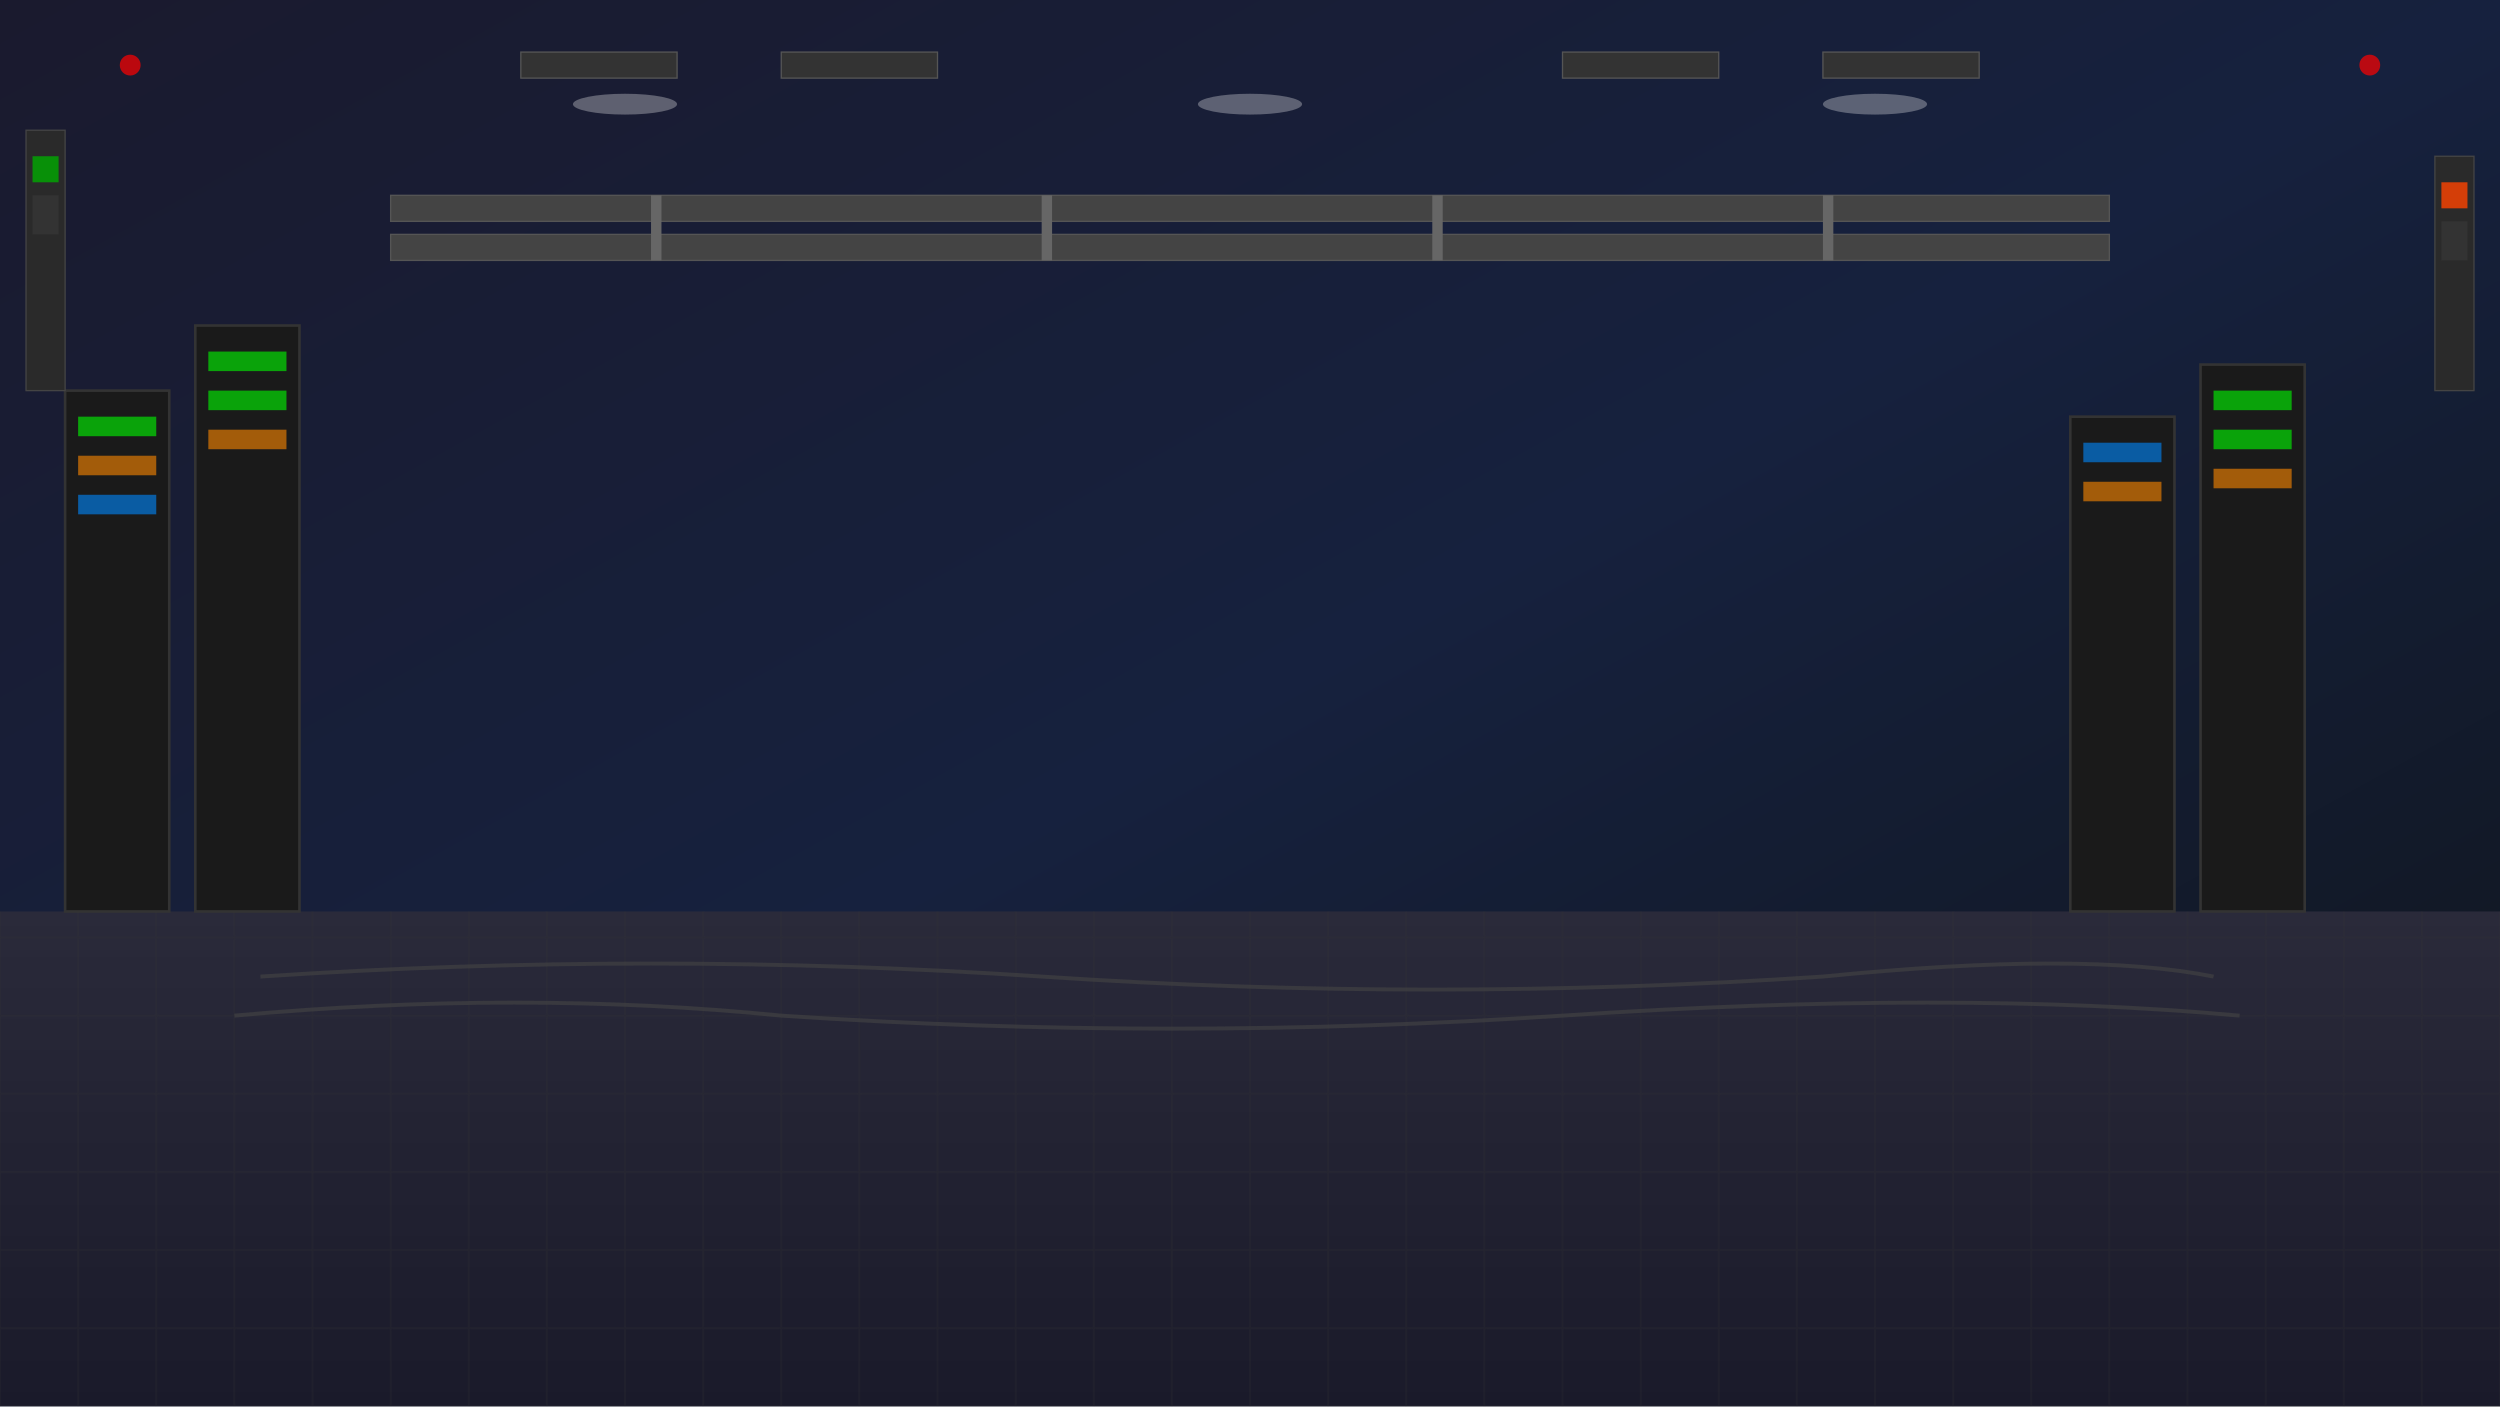
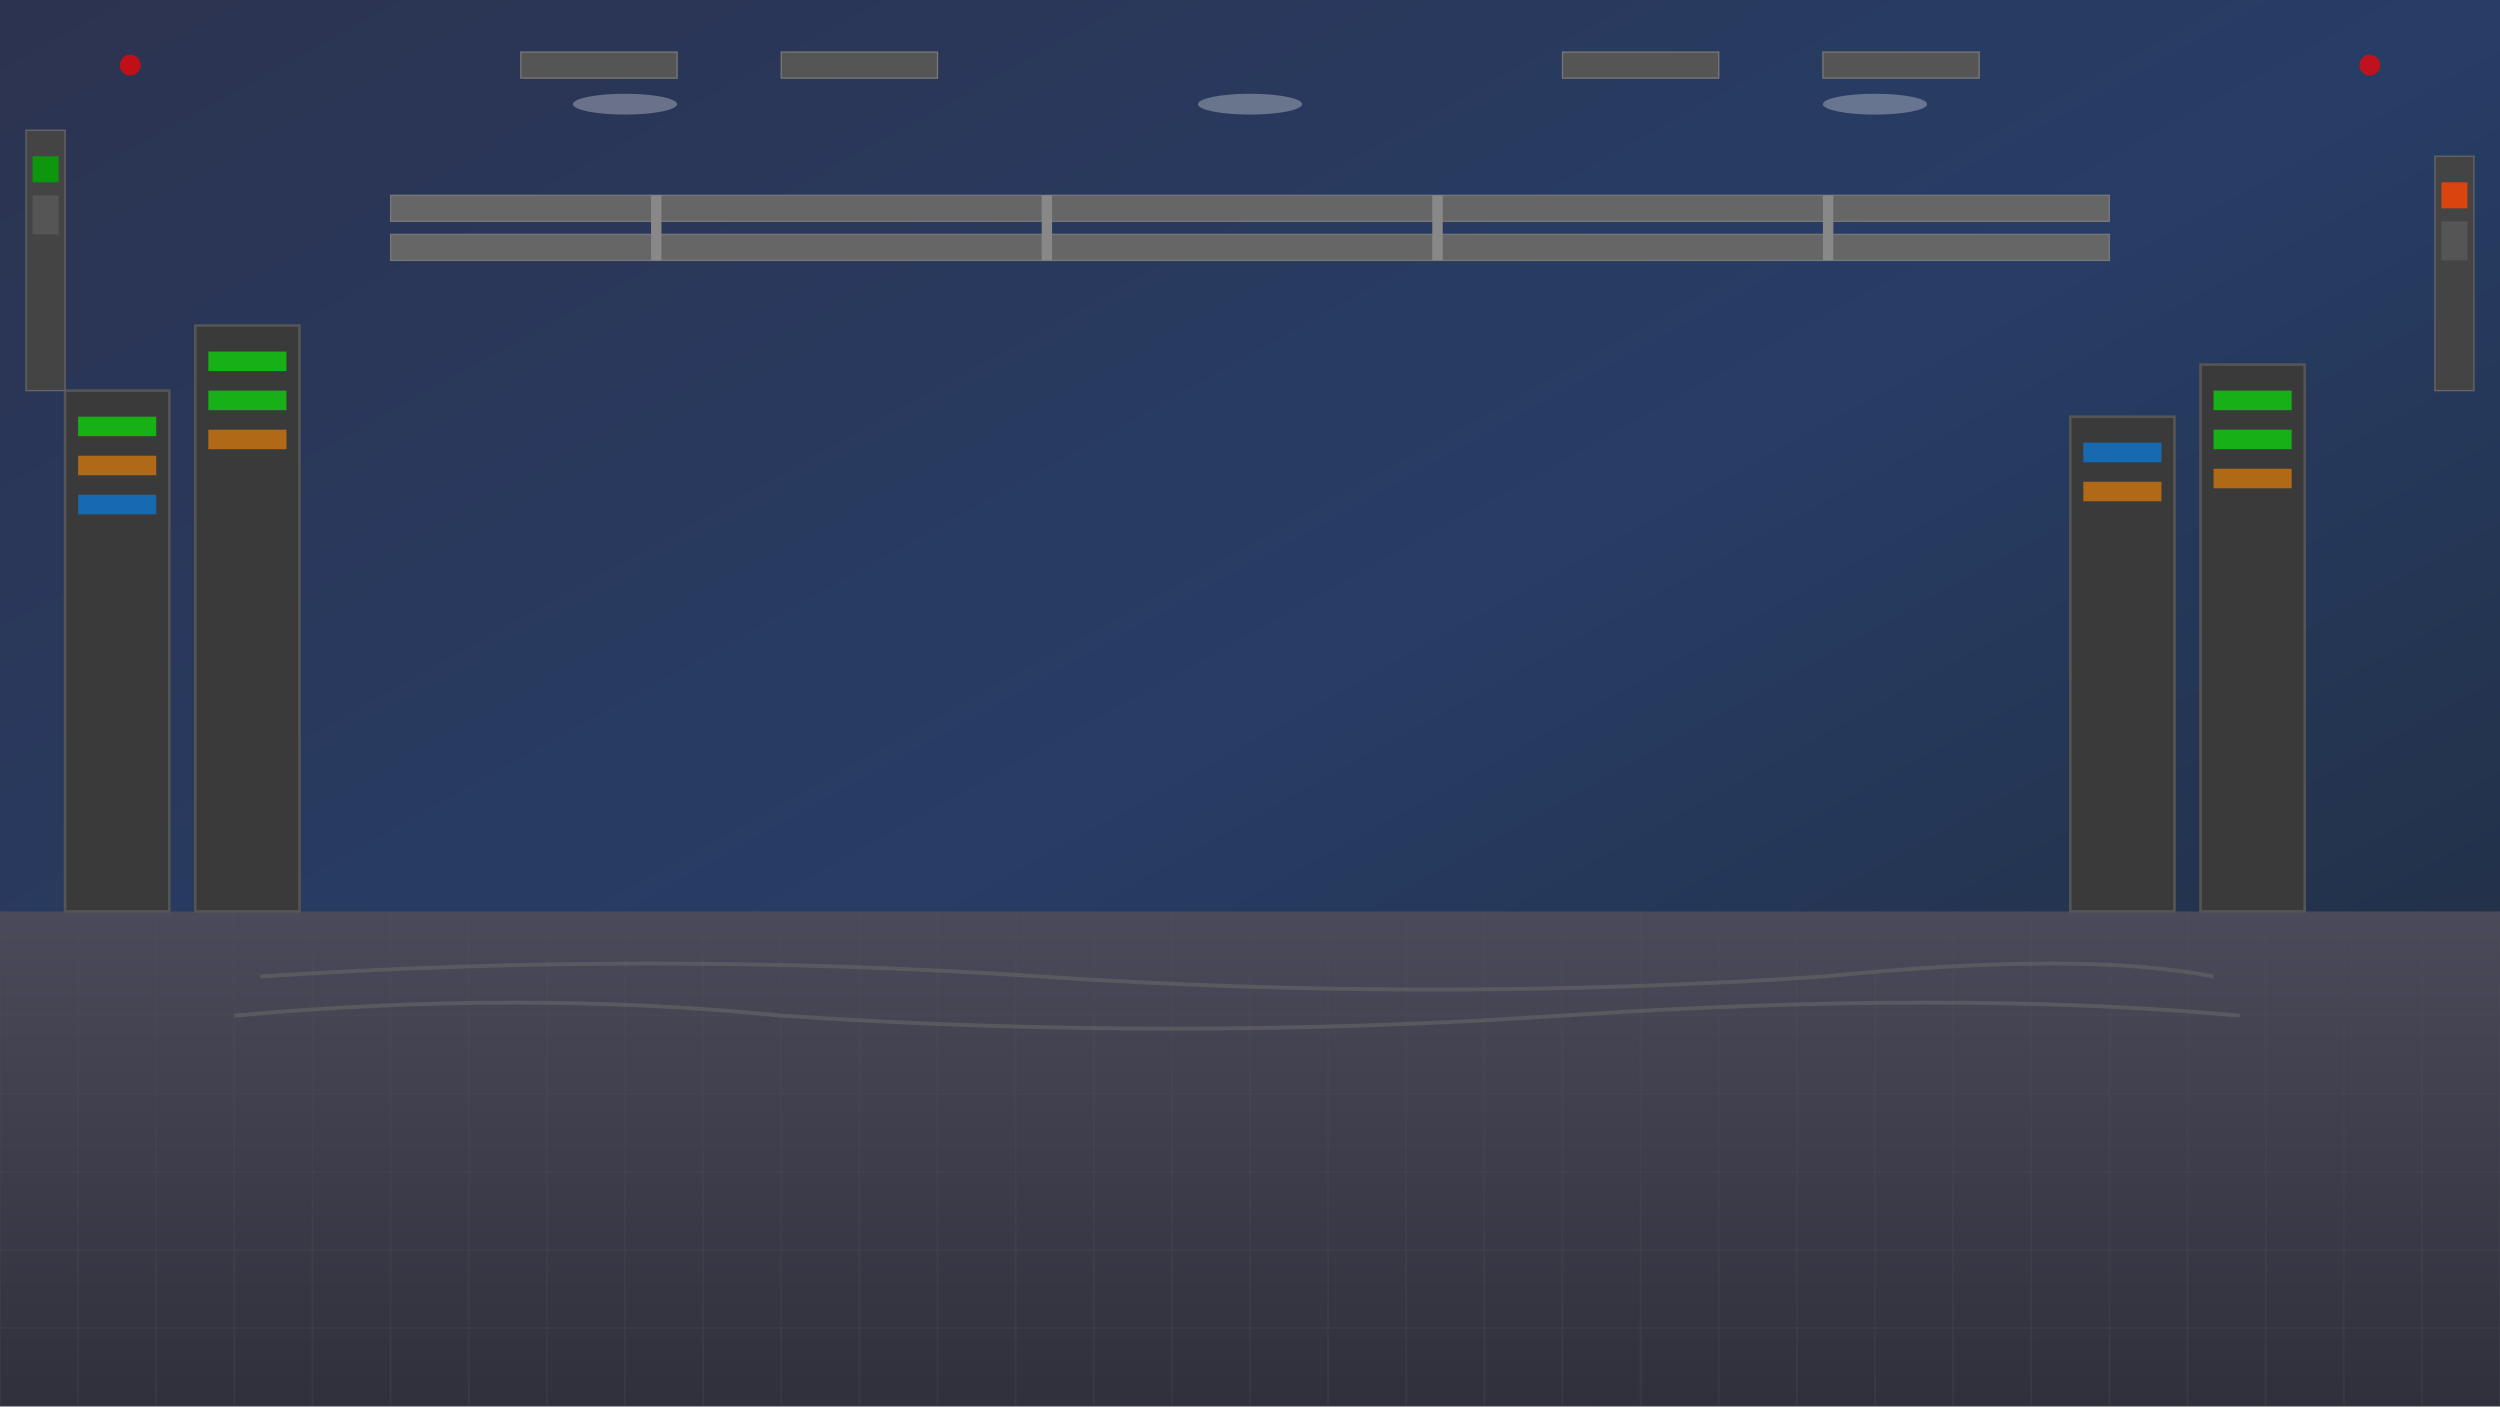
<svg xmlns="http://www.w3.org/2000/svg" width="1920" height="1080" viewBox="0 0 1920 1080">
  <defs>
    <linearGradient id="bgGradient" x1="0%" y1="0%" x2="100%" y2="100%">
-       <stop offset="0%" style="stop-color:#1a1a2e;stop-opacity:1" />
-       <stop offset="50%" style="stop-color:#16213e;stop-opacity:1" />
-       <stop offset="100%" style="stop-color:#0f1419;stop-opacity:1" />
+       <stop offset="0%" style="stop-color:#2c3350;stop-opacity:1" />
+       <stop offset="50%" style="stop-color:#273d66;stop-opacity:1" />
+       <stop offset="100%" style="stop-color:#212b39;stop-opacity:1" />
    </linearGradient>
    <linearGradient id="floorGradient" x1="0%" y1="0%" x2="0%" y2="100%">
-       <stop offset="0%" style="stop-color:#2a2a3a;stop-opacity:1" />
-       <stop offset="100%" style="stop-color:#1a1a2a;stop-opacity:1" />
+       <stop offset="0%" style="stop-color:#4a4a5a;stop-opacity:1" />
+       <stop offset="100%" style="stop-color:#30303c;stop-opacity:1" />
    </linearGradient>
    <pattern id="gridPattern" x="0" y="0" width="60" height="60" patternUnits="userSpaceOnUse">
-       <rect width="60" height="60" fill="none" stroke="#333" stroke-width="1" opacity="0.3" />
+       <rect width="60" height="60" fill="none" stroke="#555" stroke-width="1" opacity="0.3" />
    </pattern>
  </defs>
  <rect width="1920" height="1080" fill="url(#bgGradient)" />
  <rect x="0" y="700" width="1920" height="380" fill="url(#floorGradient)" />
  <rect x="0" y="700" width="1920" height="380" fill="url(#gridPattern)" />
  <g id="leftRacks">
-     <rect x="50" y="300" width="80" height="400" fill="#1a1a1a" stroke="#333" stroke-width="2" />
+     <rect x="50" y="300" width="80" height="400" fill="#3a3a3a" stroke="#555" stroke-width="2" />
    <rect x="60" y="320" width="60" height="15" fill="#00ff00" opacity="0.6" />
    <rect x="60" y="350" width="60" height="15" fill="#ff8800" opacity="0.6" />
    <rect x="60" y="380" width="60" height="15" fill="#0088ff" opacity="0.6" />
-     <rect x="150" y="250" width="80" height="450" fill="#1a1a1a" stroke="#333" stroke-width="2" />
+     <rect x="150" y="250" width="80" height="450" fill="#3a3a3a" stroke="#555" stroke-width="2" />
    <rect x="160" y="270" width="60" height="15" fill="#00ff00" opacity="0.6" />
    <rect x="160" y="300" width="60" height="15" fill="#00ff00" opacity="0.6" />
    <rect x="160" y="330" width="60" height="15" fill="#ff8800" opacity="0.6" />
  </g>
  <g id="rightRacks">
-     <rect x="1690" y="280" width="80" height="420" fill="#1a1a1a" stroke="#333" stroke-width="2" />
+     <rect x="1690" y="280" width="80" height="420" fill="#3a3a3a" stroke="#555" stroke-width="2" />
    <rect x="1700" y="300" width="60" height="15" fill="#00ff00" opacity="0.6" />
    <rect x="1700" y="330" width="60" height="15" fill="#00ff00" opacity="0.6" />
    <rect x="1700" y="360" width="60" height="15" fill="#ff8800" opacity="0.6" />
-     <rect x="1590" y="320" width="80" height="380" fill="#1a1a1a" stroke="#333" stroke-width="2" />
+     <rect x="1590" y="320" width="80" height="380" fill="#3a3a3a" stroke="#555" stroke-width="2" />
    <rect x="1600" y="340" width="60" height="15" fill="#0088ff" opacity="0.6" />
    <rect x="1600" y="370" width="60" height="15" fill="#ff8800" opacity="0.6" />
  </g>
  <g id="cableTrays">
-     <rect x="300" y="150" width="1320" height="20" fill="#444" stroke="#555" stroke-width="1" />
-     <rect x="300" y="180" width="1320" height="20" fill="#444" stroke="#555" stroke-width="1" />
-     <rect x="500" y="150" width="8" height="50" fill="#666" />
-     <rect x="800" y="150" width="8" height="50" fill="#666" />
-     <rect x="1100" y="150" width="8" height="50" fill="#666" />
-     <rect x="1400" y="150" width="8" height="50" fill="#666" />
+     <rect x="300" y="150" width="1320" height="20" fill="#666" stroke="#777" stroke-width="1" />
+     <rect x="300" y="180" width="1320" height="20" fill="#666" stroke="#777" stroke-width="1" />
+     <rect x="500" y="150" width="8" height="50" fill="#888" />
+     <rect x="800" y="150" width="8" height="50" fill="#888" />
+     <rect x="1100" y="150" width="8" height="50" fill="#888" />
+     <rect x="1400" y="150" width="8" height="50" fill="#888" />
  </g>
  <g id="wallPanels">
-     <rect x="20" y="100" width="30" height="200" fill="#2a2a2a" stroke="#444" stroke-width="1" />
+     <rect x="20" y="100" width="30" height="200" fill="#444" stroke="#666" stroke-width="1" />
    <rect x="25" y="120" width="20" height="20" fill="#00aa00" opacity="0.8" />
-     <rect x="25" y="150" width="20" height="30" fill="#333" />
-     <rect x="1870" y="120" width="30" height="180" fill="#2a2a2a" stroke="#444" stroke-width="1" />
+     <rect x="25" y="150" width="20" height="30" fill="#555" />
+     <rect x="1870" y="120" width="30" height="180" fill="#444" stroke="#666" stroke-width="1" />
    <rect x="1875" y="140" width="20" height="20" fill="#ff4400" opacity="0.8" />
-     <rect x="1875" y="170" width="20" height="30" fill="#333" />
+     <rect x="1875" y="170" width="20" height="30" fill="#555" />
  </g>
  <g id="ceilingLights">
    <ellipse cx="480" cy="80" rx="40" ry="8" fill="#ffffff" opacity="0.3" />
    <ellipse cx="960" cy="80" rx="40" ry="8" fill="#ffffff" opacity="0.3" />
    <ellipse cx="1440" cy="80" rx="40" ry="8" fill="#ffffff" opacity="0.3" />
  </g>
  <g id="emergencyLights">
    <circle cx="100" cy="50" r="8" fill="#ff0000" opacity="0.7" />
    <circle cx="1820" cy="50" r="8" fill="#ff0000" opacity="0.7" />
  </g>
  <g id="ventilation">
-     <rect x="400" y="40" width="120" height="20" fill="#333" stroke="#555" stroke-width="1" />
-     <rect x="600" y="40" width="120" height="20" fill="#333" stroke="#555" stroke-width="1" />
-     <rect x="1200" y="40" width="120" height="20" fill="#333" stroke="#555" stroke-width="1" />
-     <rect x="1400" y="40" width="120" height="20" fill="#333" stroke="#555" stroke-width="1" />
+     <rect x="400" y="40" width="120" height="20" fill="#555" stroke="#777" stroke-width="1" />
+     <rect x="600" y="40" width="120" height="20" fill="#555" stroke="#777" stroke-width="1" />
+     <rect x="1200" y="40" width="120" height="20" fill="#555" stroke="#777" stroke-width="1" />
+     <rect x="1400" y="40" width="120" height="20" fill="#555" stroke="#777" stroke-width="1" />
  </g>
  <g id="floorCables">
-     <path d="M 200 750 Q 500 730 800 750 Q 1100 770 1400 750 Q 1600 730 1700 750" stroke="#444" stroke-width="3" fill="none" opacity="0.6" />
-     <path d="M 180 780 Q 400 760 600 780 Q 900 800 1200 780 Q 1500 760 1720 780" stroke="#444" stroke-width="3" fill="none" opacity="0.6" />
+     <path d="M 200 750 Q 500 730 800 750 Q 1100 770 1400 750 Q 1600 730 1700 750" stroke="#666" stroke-width="3" fill="none" opacity="0.6" />
+     <path d="M 180 780 Q 400 760 600 780 Q 900 800 1200 780 Q 1500 760 1720 780" stroke="#666" stroke-width="3" fill="none" opacity="0.6" />
  </g>
</svg>
